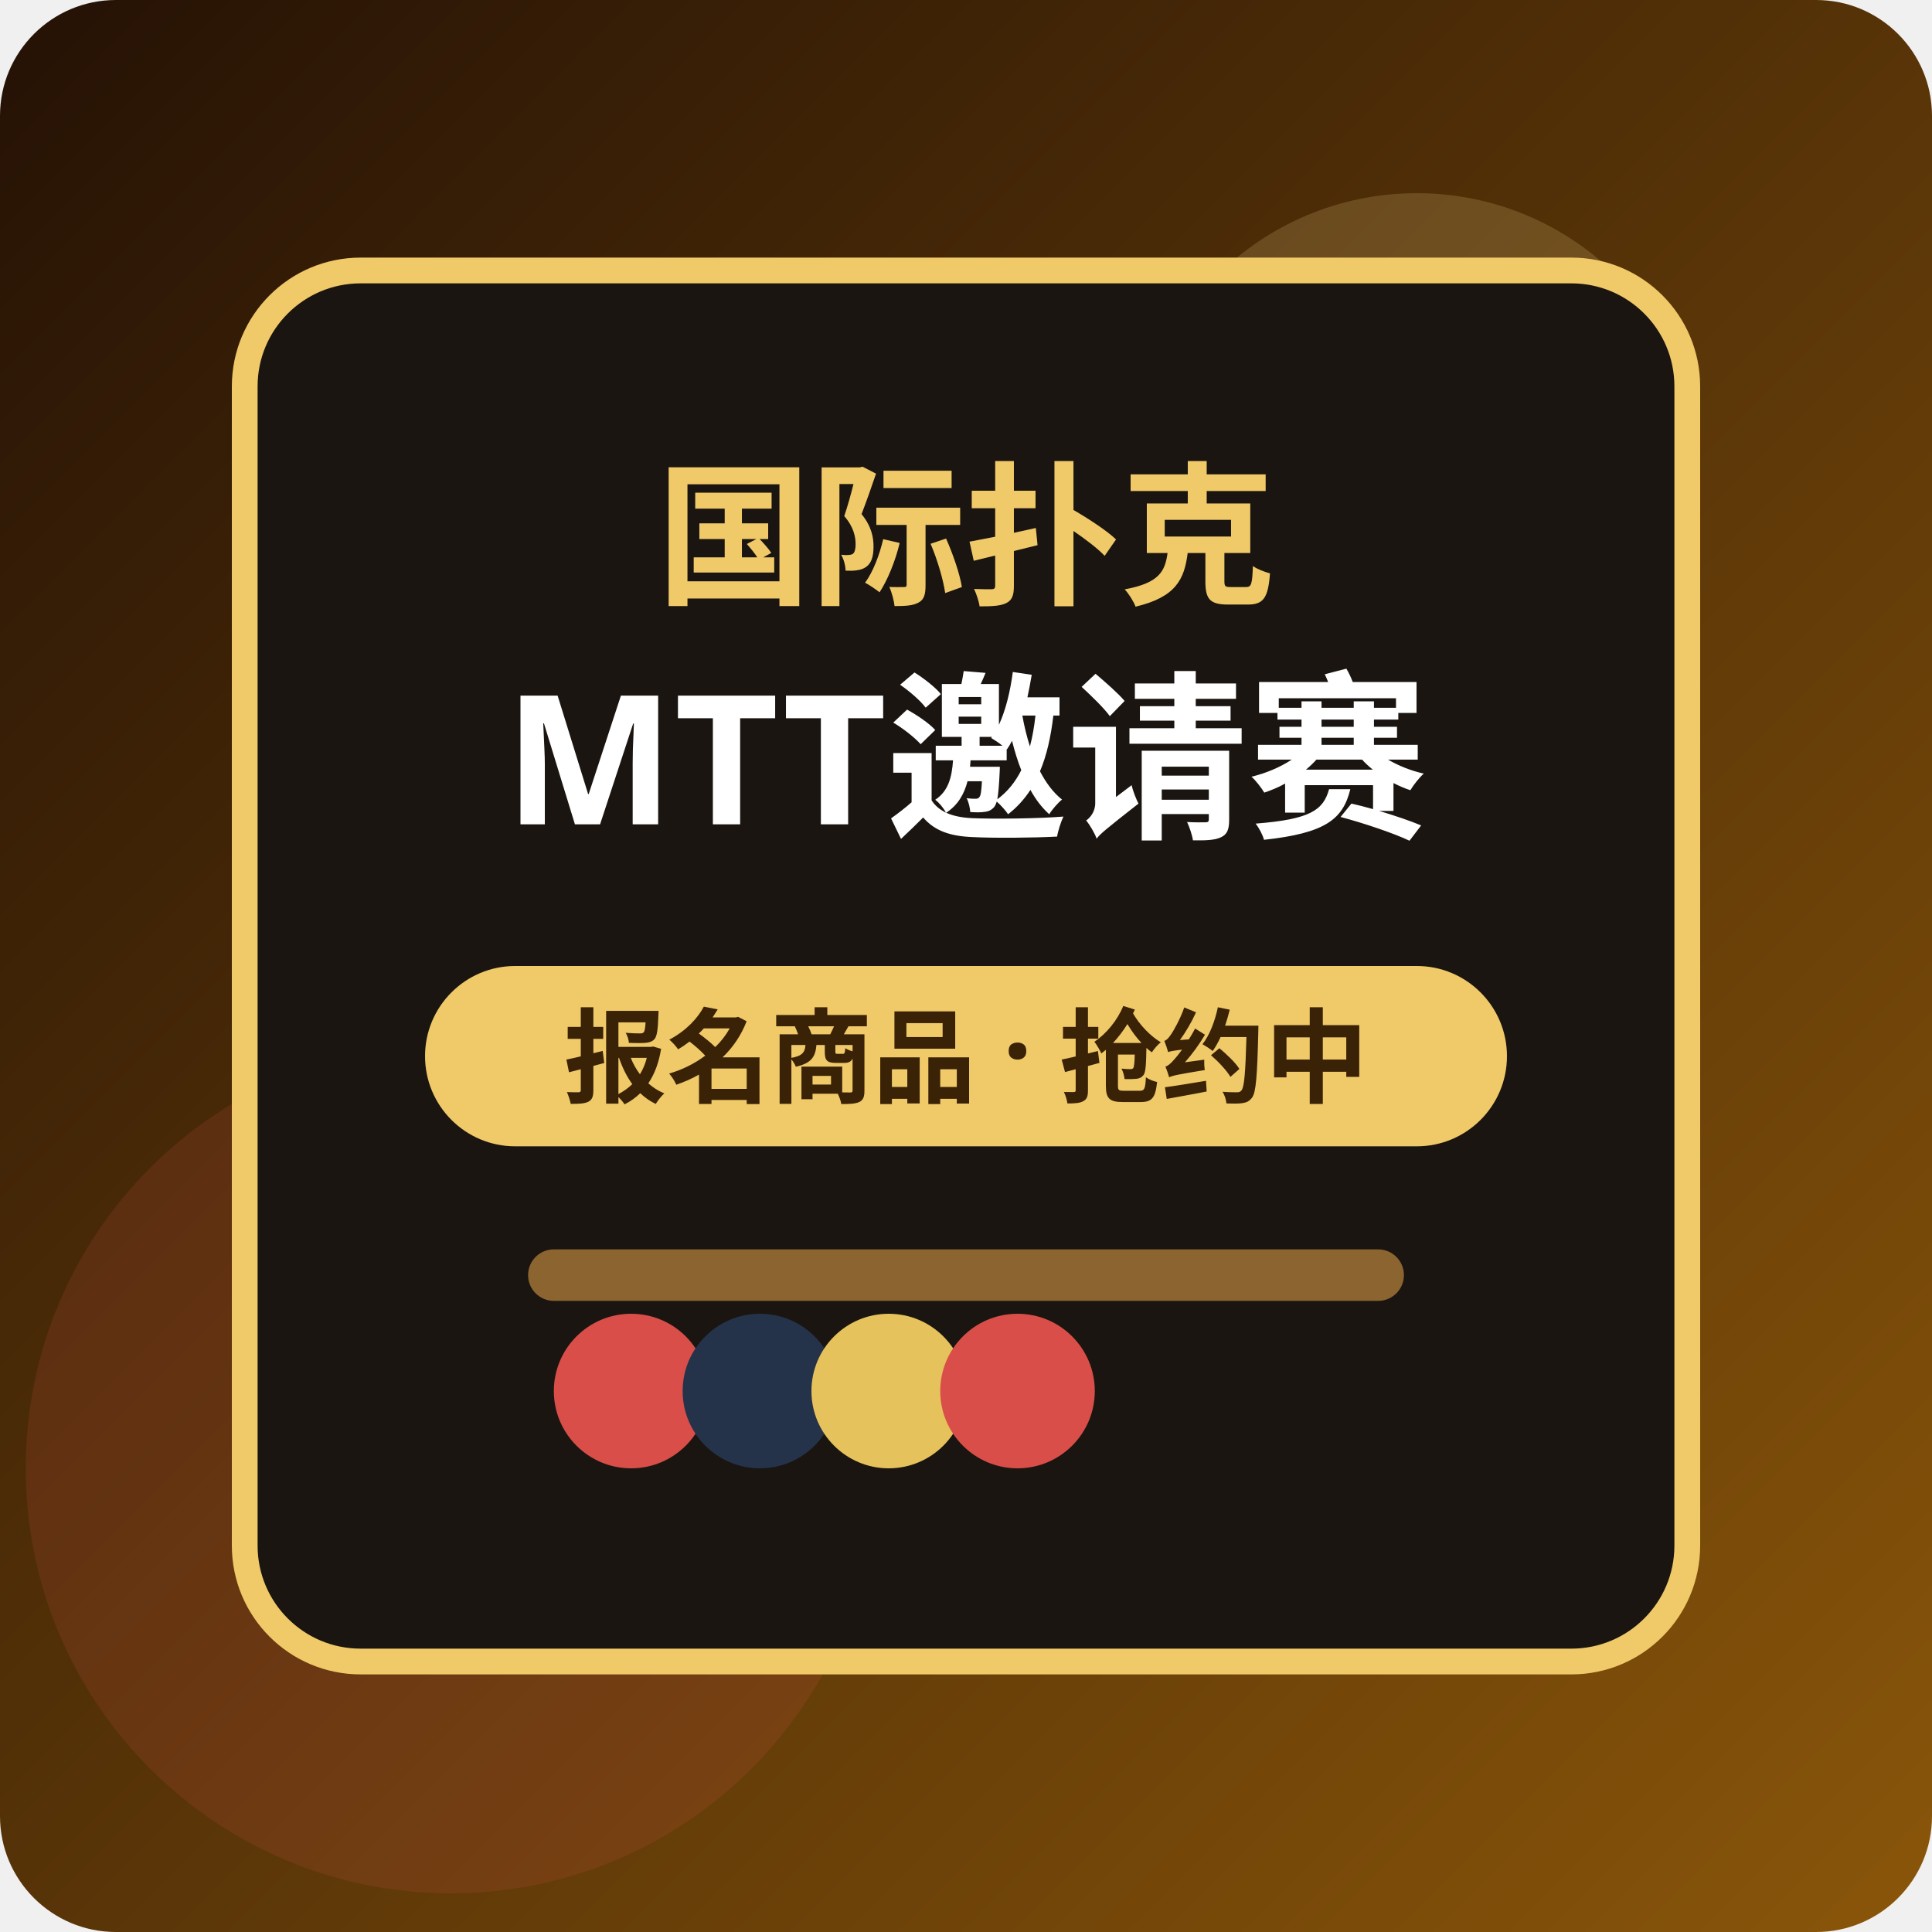
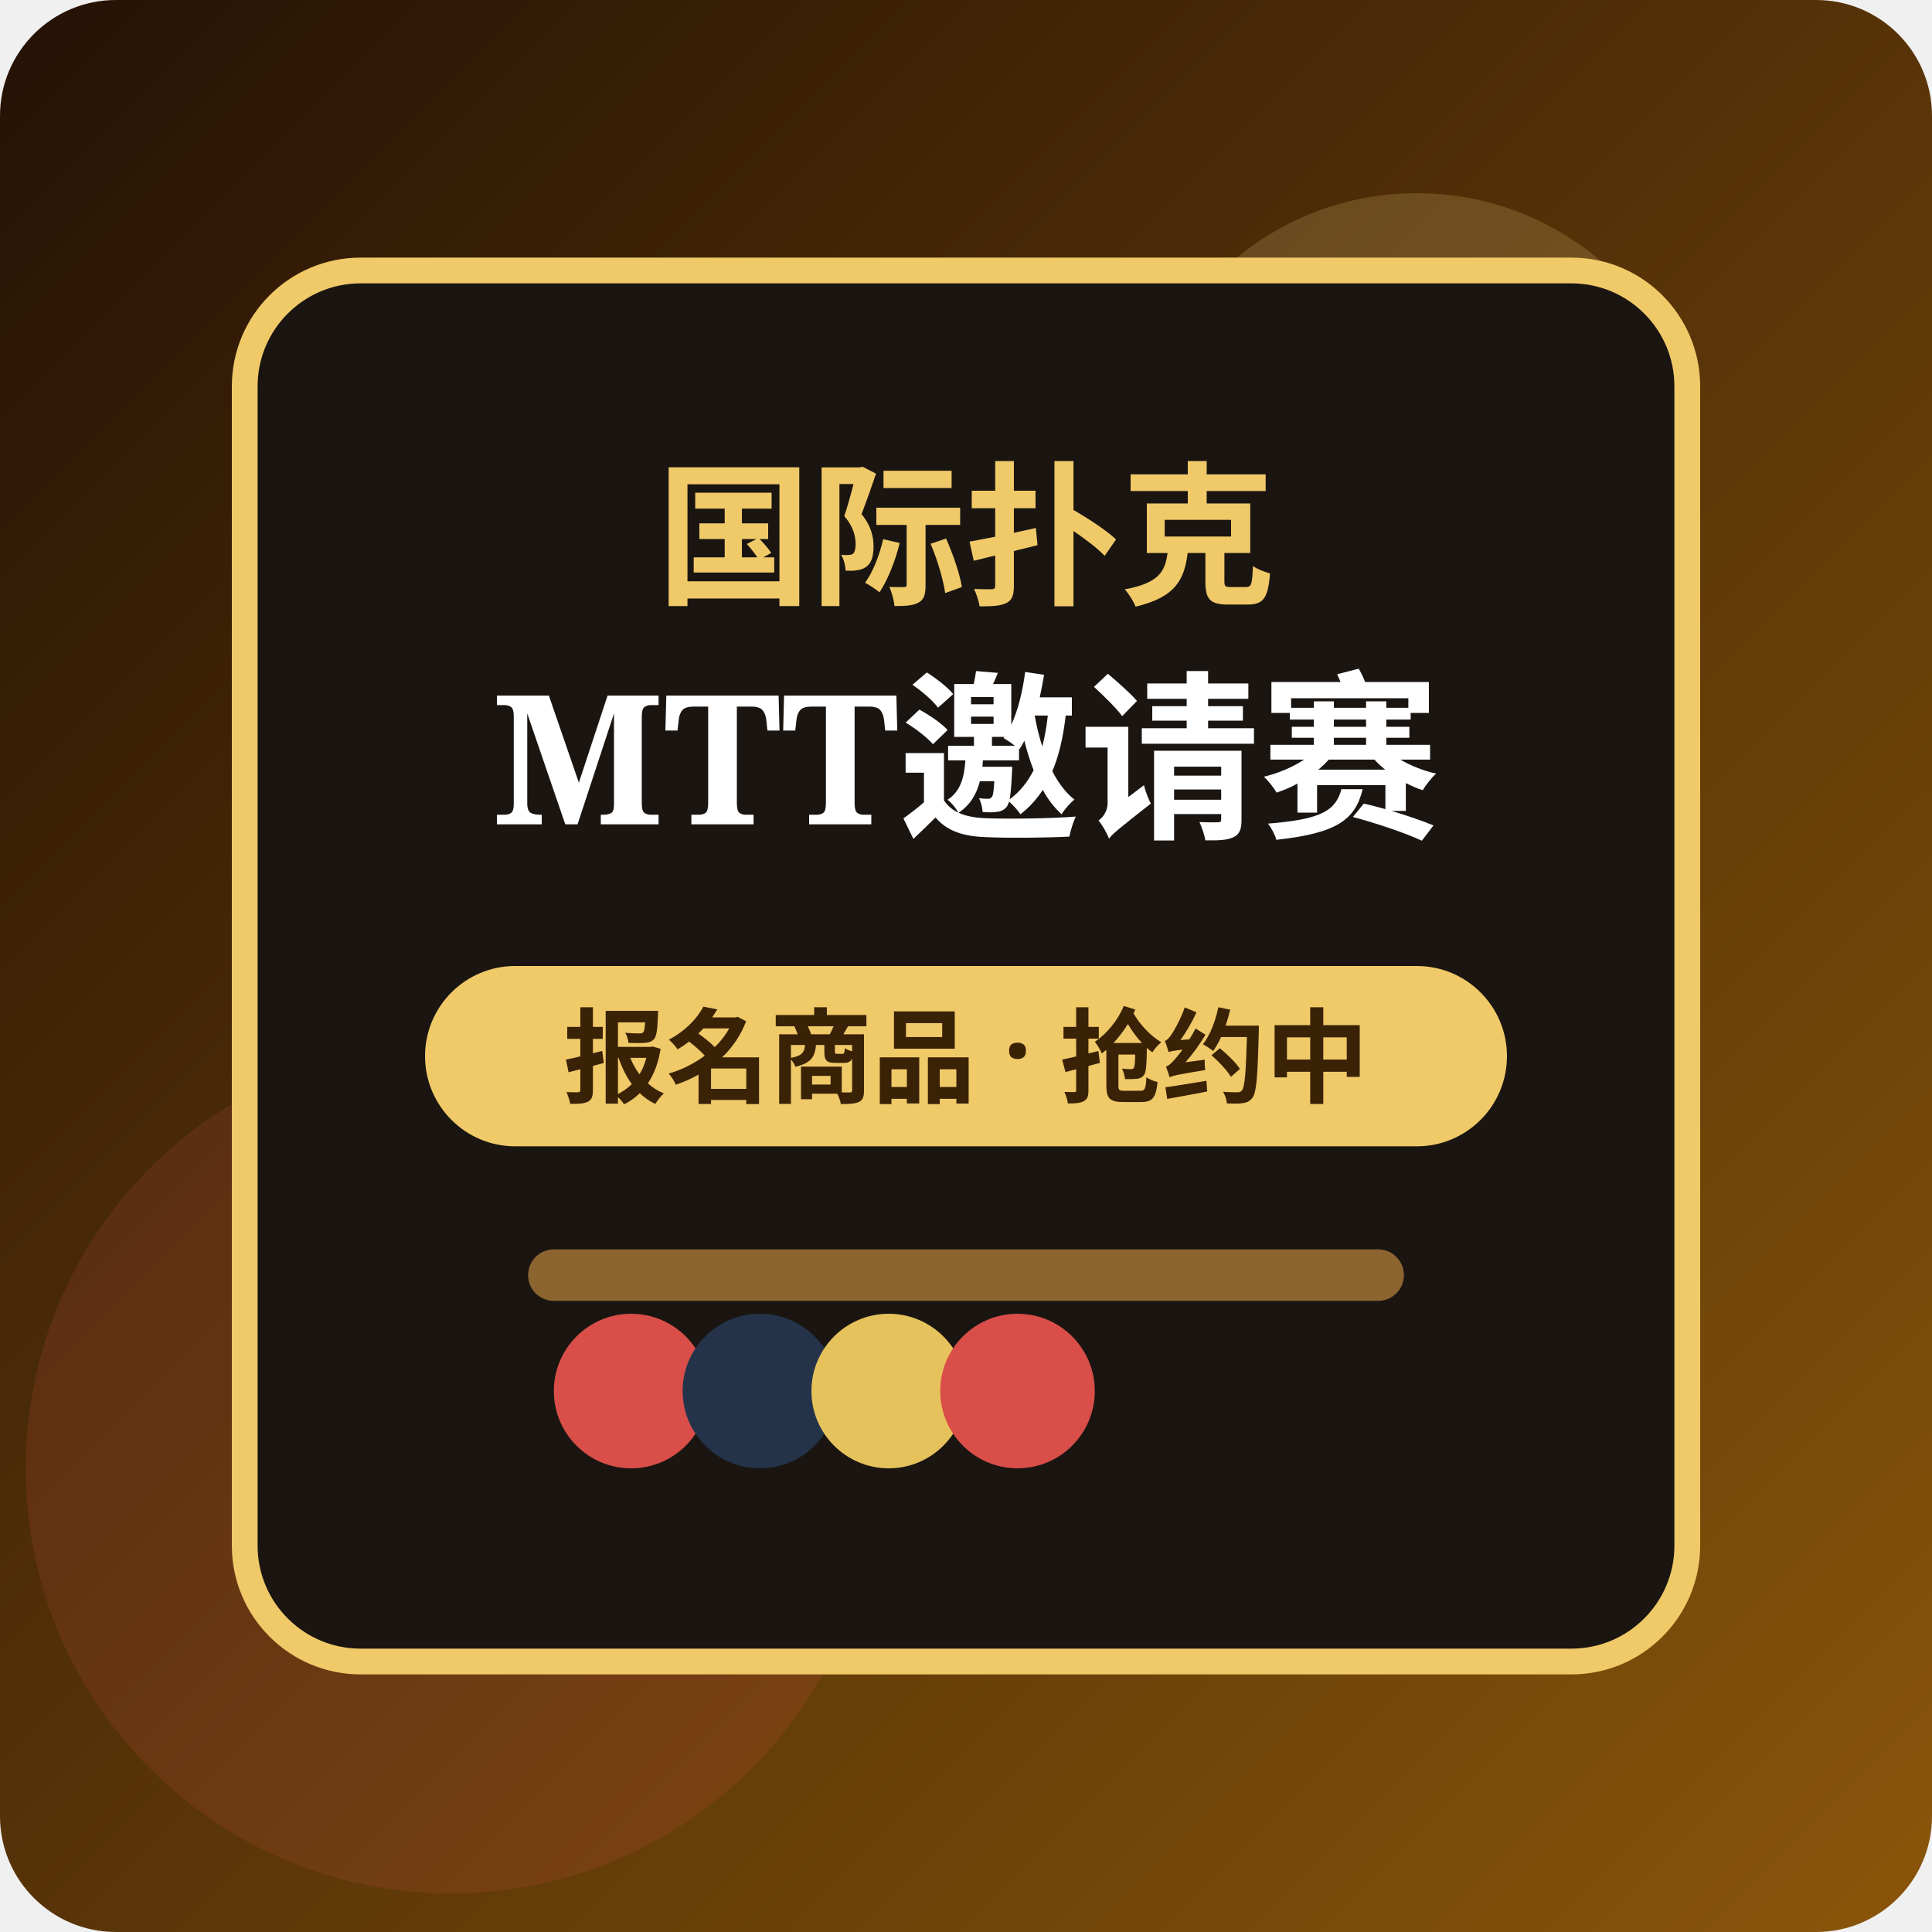
<svg xmlns="http://www.w3.org/2000/svg" width="300" height="300" viewBox="0 0 300 300" fill="none">
  <defs>
    <linearGradient id="a1" x1="0" y1="0" x2="1" y2="1">
      <stop offset="0" stop-color="#241105" />
      <stop offset="1" stop-color="#8A560A" />
    </linearGradient>
  </defs>
  <rect width="300" height="300" rx="18" fill="url(#a1)" />
  <circle cx="220" cy="74" r="44" fill="#F3D889" opacity="0.18" />
  <circle cx="70" cy="228" r="66" fill="#D94E48" opacity="0.15" />
  <rect x="38" y="42" width="224" height="216" rx="18" fill="#1A1511" stroke="#F0C969" stroke-width="4" />
-   <text x="150" y="92" text-anchor="middle" font-size="24" font-family="PingFang SC, Microsoft YaHei, sans-serif" font-weight="700" fill="#F0C969">国际扑克</text>
-   <text x="150" y="128" text-anchor="middle" font-size="28" font-family="PingFang SC, Microsoft YaHei, sans-serif" font-weight="900" fill="#FFFFFF">MTT邀请赛</text>
+   <text x="150" y="92" text-anchor="middle" font-size="24" font-family="瘦金体, FZShouJinShu-S10S, FZShouJinShu, STSong, serif" font-weight="700" fill="#F0C969">国际扑克</text>
+   <text x="150" y="128" text-anchor="middle" font-size="28" font-family="瘦金体, FZShouJinShu-S10S, FZShouJinShu, STSong, serif" font-weight="900" fill="#FFFFFF">MTT邀请赛</text>
  <rect x="66" y="150" width="168" height="28" rx="14" fill="#F0C969" />
-   <text x="150" y="170" text-anchor="middle" font-size="16" font-family="PingFang SC, Microsoft YaHei, sans-serif" font-weight="700" fill="#3A2207">报名商品 · 抢约中</text>
+   <text x="150" y="170" text-anchor="middle" font-size="16" font-family="瘦金体, FZShouJinShu-S10S, FZShouJinShu, STSong, serif" font-weight="700" fill="#3A2207">报名商品 · 抢约中</text>
  <rect x="82" y="194" width="136" height="8" rx="4" fill="#8C6430" />
  <circle cx="98" cy="216" r="12" fill="#D94E48" />
  <circle cx="118" cy="216" r="12" fill="#24334A" />
  <circle cx="138" cy="216" r="12" fill="#E5C25B" />
  <circle cx="158" cy="216" r="12" fill="#D94E48" />
</svg>
